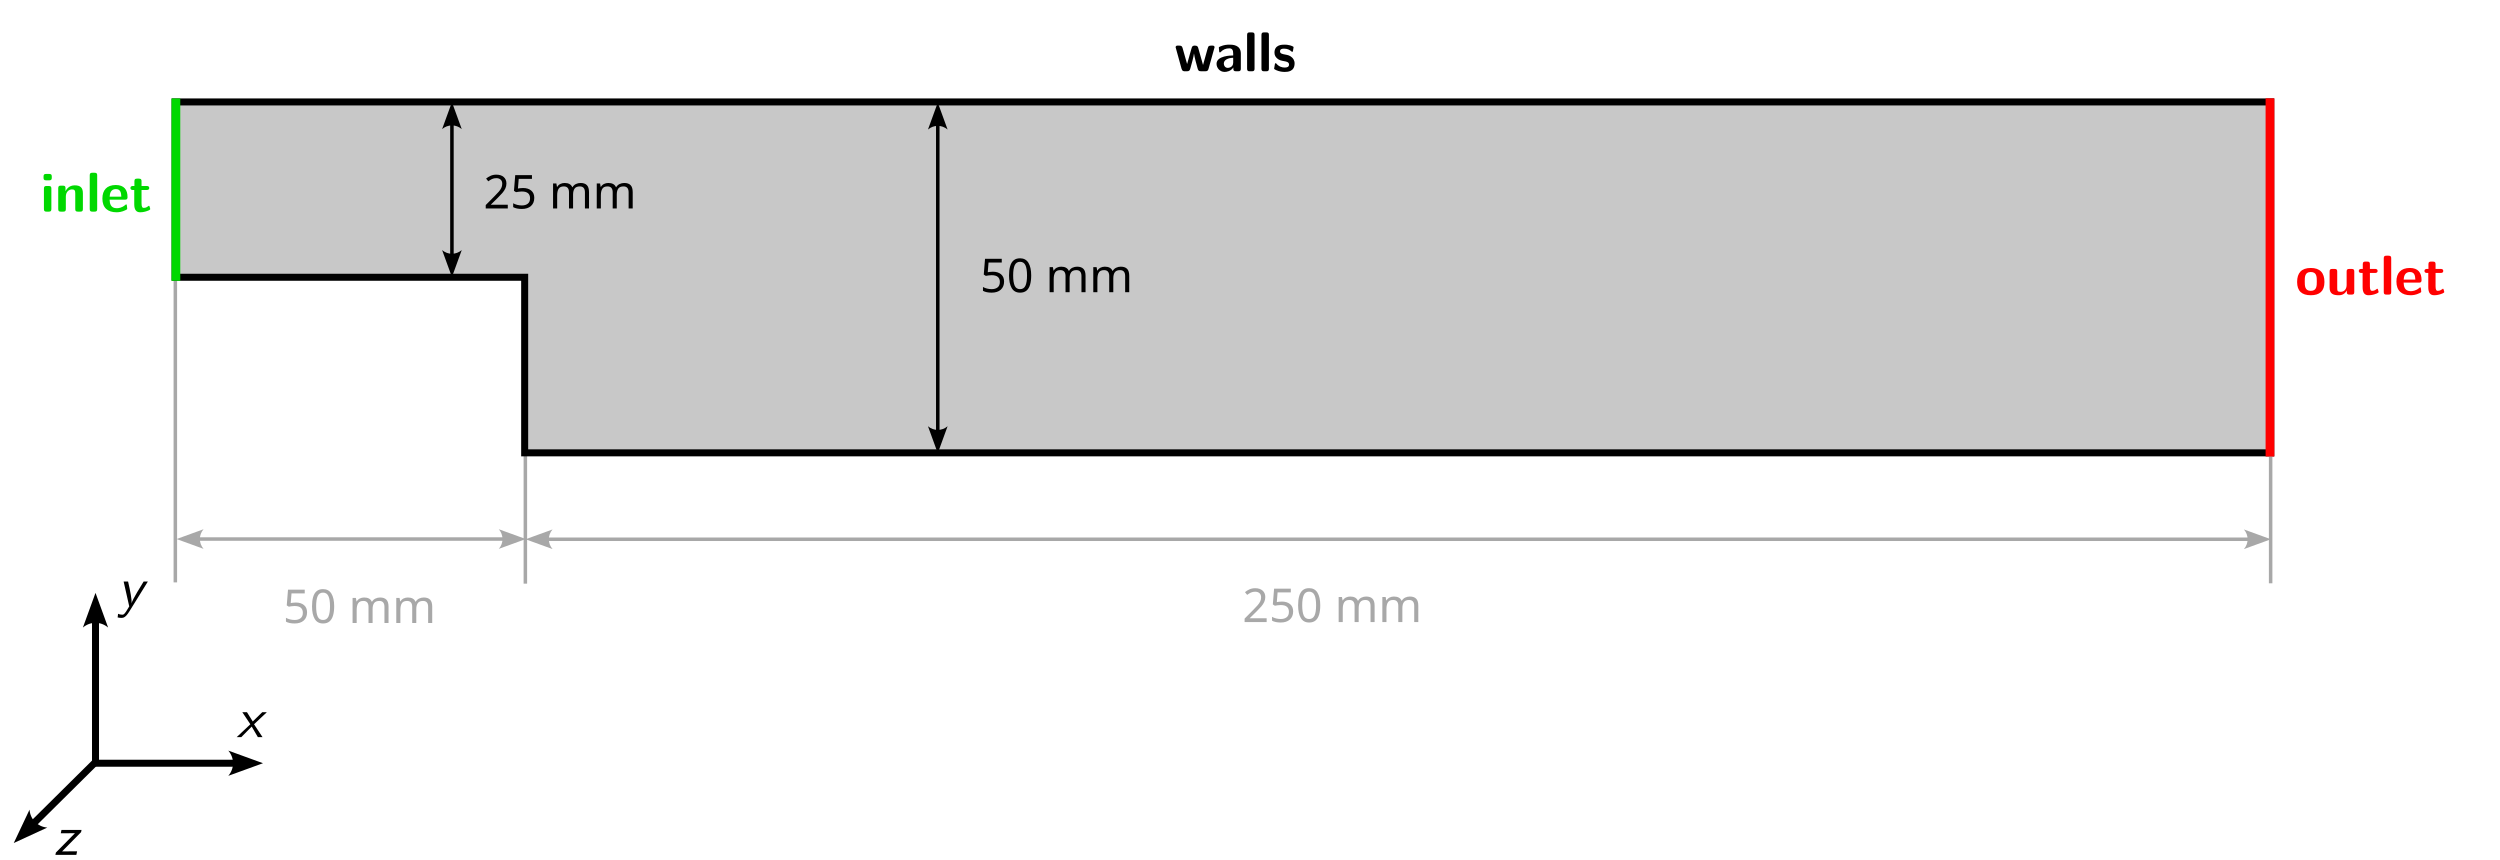
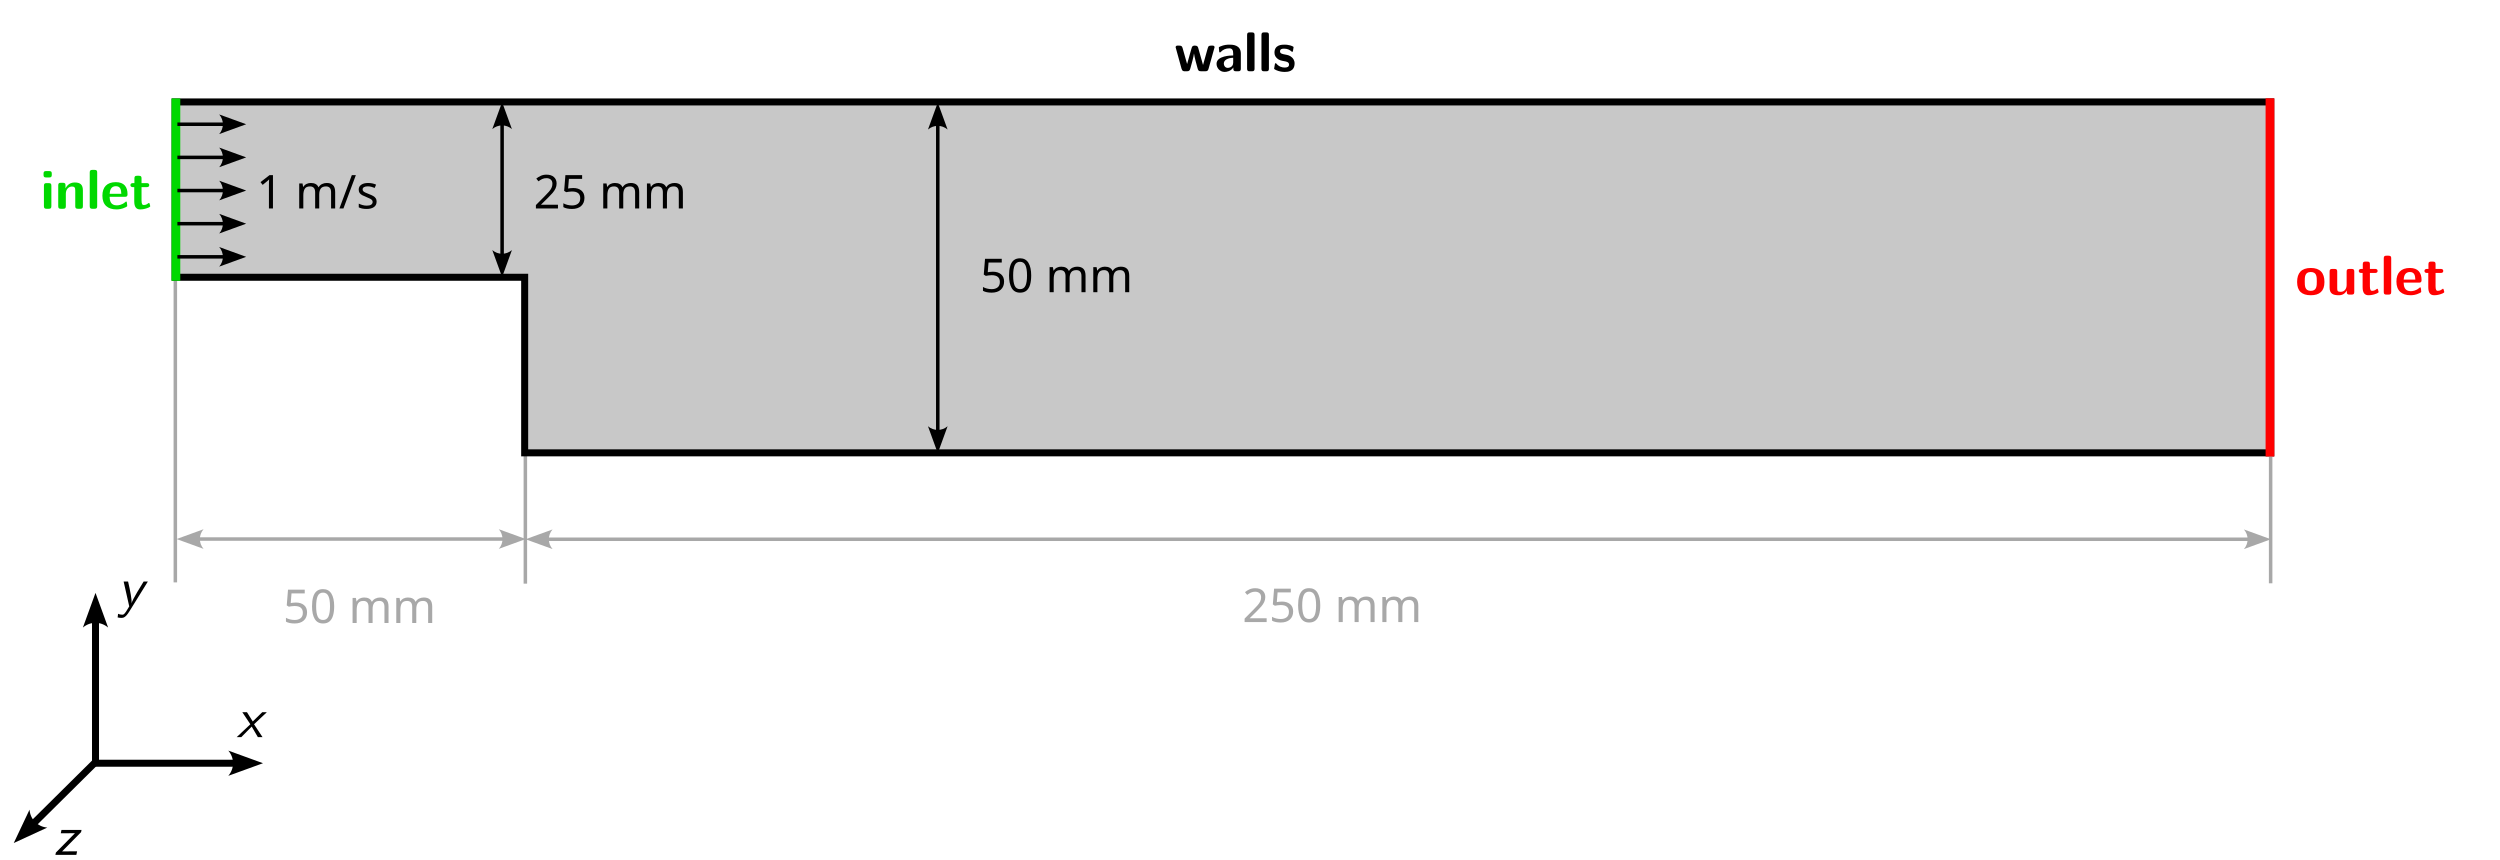
<svg xmlns="http://www.w3.org/2000/svg" version="1.1" id="svg2" width="14.861in" height="5.111in" viewBox="0 0 1426.656 490.667">
  <defs id="defs6">
    <marker style="overflow:visible" id="Arrow2" refX="0" refY="0" orient="auto-start-reverse" markerWidth="7.7" markerHeight="5.6" viewBox="0 0 7.7 5.6" preserveAspectRatio="xMidYMid">
      <path transform="scale(0.7)" d="M -2,-4 9,0 -2,4 c 2,-2.33 2,-5.66 0,-8 z" style="fill:context-stroke;fill-rule:evenodd;stroke:none" id="arrow2L" />
    </marker>
    <clipPath clipPathUnits="userSpaceOnUse" id="clipPath839">
      <rect style="fill:#ff0000;stroke:#ff0000;stroke-linecap:round;stroke-linejoin:round;paint-order:stroke fill markers" id="rect841" width="991.453" height="840.131" x="195.861" y="22.757" />
    </clipPath>
    <marker style="overflow:visible" id="Arrow2-8" refX="0" refY="0" orient="auto-start-reverse" markerWidth="6" markerHeight="3.6" viewBox="0 0 7.7 5.6" preserveAspectRatio="xMidYMid">
      <path transform="scale(0.7)" d="M -2,-4 9,0 -2,4 c 2,-2.33 2,-5.66 0,-8 z" style="fill:context-stroke;fill-rule:evenodd;stroke:none" id="arrow2L-9" />
    </marker>
  </defs>
  <g id="g8">
    <path style="fill:none;stroke:#a8a8a8;stroke-width:2;stroke-linecap:butt;stroke-linejoin:miter;stroke-dasharray:none;stroke-opacity:1" d="m 299.791,258.382 v 74.693" id="path806" />
    <path style="fill:none;stroke:#a8a8a8;stroke-width:2;stroke-linecap:butt;stroke-linejoin:miter;stroke-opacity:1;stroke-dasharray:none" d="M 100.043,158.176 V 332.358" id="path804" />
    <path style="fill:#c8c8c8;stroke:#000000;stroke-width:4;stroke-linecap:butt;stroke-linejoin:miter;stroke-opacity:1;fill-opacity:1;stroke-dasharray:none" d="M 99.923,158.228 V 58.176 H 1295.833 V 258.427 H 299.4 V 158.228 Z" id="path639" />
-     <path style="fill:none;stroke:#000000;stroke-width:2;stroke-linecap:butt;stroke-linejoin:miter;stroke-dasharray:none;stroke-opacity:1;marker-start:url(#Arrow2);marker-end:url(#Arrow2)" d="M 257.889,70.871 V 145.516" id="path800" />
+     <path style="fill:none;stroke:#000000;stroke-width:2;stroke-linecap:butt;stroke-linejoin:miter;stroke-dasharray:none;stroke-opacity:1;marker-start:url(#Arrow2);marker-end:url(#Arrow2)" d="M 286.523,70.871 V 145.516" id="path800" />
    <path style="fill:none;stroke:#000000;stroke-width:2;stroke-linecap:butt;stroke-linejoin:miter;stroke-dasharray:none;stroke-opacity:1;marker-start:url(#Arrow2);marker-end:url(#Arrow2)" d="M 535.151,71.125 V 246.046" id="path802" />
    <path style="fill:none;stroke:#a8a8a8;stroke-width:2;stroke-linecap:butt;stroke-linejoin:miter;stroke-opacity:1;stroke-dasharray:none" d="m 1295.783,258.578 v 74.292" id="path808" />
    <path style="fill:none;stroke:#a8a8a8;stroke-width:2;stroke-linecap:butt;stroke-linejoin:miter;stroke-dasharray:none;stroke-opacity:1;marker-start:url(#Arrow2);marker-end:url(#Arrow2)" d="M 1283.34,307.743 H 312.503" id="path810" />
    <path style="fill:none;stroke:#a8a8a8;stroke-width:2;stroke-linecap:butt;stroke-linejoin:miter;stroke-dasharray:none;stroke-opacity:1;marker-start:url(#Arrow2);marker-end:url(#Arrow2)" d="m 113.345,307.618 174.098,0" id="path812" />
    <text xml:space="preserve" style="font-style:normal;font-weight:normal;font-size:26.667px;line-height:1.25;font-family:sans-serif;fill:#a8a8a8;fill-opacity:1;stroke:none" x="161.485" y="355.538" id="text924">
      <tspan id="tspan922" x="161.485" y="355.538" style="font-size:26.667px;fill:#a8a8a8;fill-opacity:1">50 mm</tspan>
    </text>
    <text xml:space="preserve" style="font-style:normal;font-weight:normal;font-size:26.667px;line-height:1.25;font-family:sans-serif;fill:#a8a8a8;fill-opacity:1;stroke:none" x="708.962" y="354.986" id="text976">
      <tspan id="tspan974" x="708.962" y="354.986" style="font-size:26.667px;fill:#a8a8a8;fill-opacity:1">250 mm</tspan>
    </text>
    <text xml:space="preserve" style="font-style:normal;font-weight:normal;font-size:26.667px;line-height:1.25;font-family:sans-serif;fill:#000000;fill-opacity:1;stroke:none" x="559.253" y="166.744" id="text984">
      <tspan id="tspan982" x="559.253" y="166.744" style="font-size:26.667px">50 mm</tspan>
    </text>
-     <text xml:space="preserve" style="font-style:normal;font-weight:normal;font-size:26.667px;line-height:1.25;font-family:sans-serif;fill:#000000;fill-opacity:1;stroke:none" x="275.895" y="118.98" id="text988">
-       <tspan id="tspan986" x="275.895" y="118.98" style="font-size:26.667px">25 mm</tspan>
+     <text xml:space="preserve" style="font-style:normal;font-weight:normal;font-size:26.667px;line-height:1.25;font-family:sans-serif;fill:#000000;fill-opacity:1;stroke:none" x="304.53" y="118.98" id="text988">
+       <tspan id="tspan986" x="304.53" y="118.98" style="font-size:26.667px">25 mm</tspan>
    </text>
-     <text xml:space="preserve" style="font-style:normal;font-weight:normal;font-size:32px;line-height:1.25;font-family:sans-serif;fill:#00d800;fill-opacity:1;stroke:none" x="23.098" y="120.783" id="text992">
-       <tspan id="tspan990" x="23.098" y="120.783" style="font-style:normal;font-variant:normal;font-weight:bold;font-stretch:normal;font-size:32px;font-family:'Latin Modern Sans';-inkscape-font-specification:'Latin Modern Sans Bold';fill:#00d800;fill-opacity:1">inlet</tspan>
+     <text xml:space="preserve" style="font-style:normal;font-weight:normal;font-size:32px;line-height:1.25;font-family:sans-serif;fill:#00d800;fill-opacity:1;stroke:none" x="23.098" y="119.148" id="text992">
+       <tspan id="tspan990" x="23.098" y="119.148" style="font-style:normal;font-variant:normal;font-weight:bold;font-stretch:normal;font-size:32px;font-family:'Latin Modern Sans';-inkscape-font-specification:'Latin Modern Sans Bold';fill:#00d800;fill-opacity:1">inlet</tspan>
    </text>
    <text xml:space="preserve" style="font-style:normal;font-weight:normal;font-size:32px;line-height:1.25;font-family:sans-serif;fill:#000000;fill-opacity:1;stroke:none" x="670.105" y="40.682" id="text996">
      <tspan id="tspan994" x="670.105" y="40.682" style="font-style:normal;font-variant:normal;font-weight:bold;font-stretch:normal;font-size:32px;font-family:'Latin Modern Sans';-inkscape-font-specification:'Latin Modern Sans Bold'">walls</tspan>
    </text>
    <text xml:space="preserve" style="font-style:normal;font-weight:normal;font-size:32px;line-height:1.25;font-family:sans-serif;fill:#ff0000;fill-opacity:1;stroke:none" x="1309.907" y="168.125" id="text1000">
      <tspan id="tspan998" x="1309.907" y="168.125" style="font-style:normal;font-variant:normal;font-weight:bold;font-stretch:normal;font-size:32px;font-family:'Latin Modern Sans';-inkscape-font-specification:'Latin Modern Sans Bold';fill:#ff0000">outlet</tspan>
    </text>
    <path style="fill:none;stroke:#ff0000;stroke-width:5;stroke-linecap:butt;stroke-linejoin:miter;stroke-dasharray:none;stroke-opacity:1" d="m 1295.404,56.099 0,204.426" id="path16314" />
    <path style="fill:none;stroke:#00d800;stroke-width:5;stroke-linecap:butt;stroke-linejoin:miter;stroke-dasharray:none;stroke-opacity:1" d="m 100.362,56.179 0.008,104.082" id="path18530" />
    <path style="fill:none;stroke:#000000;stroke-width:4;stroke-linecap:round;stroke-linejoin:round;stroke-dasharray:none;stroke-opacity:1;marker-start:url(#Arrow2-8);marker-end:url(#Arrow2-8)" d="m 54.488,354.532 v 81.017 h 79.381" id="path814" />
    <text xml:space="preserve" style="font-style:normal;font-weight:normal;font-size:32px;line-height:1.25;font-family:sans-serif;fill:#000000;fill-opacity:1;stroke:none;stroke-linecap:round;stroke-linejoin:round" x="67.085" y="346.065" id="text870">
      <tspan id="tspan868" x="67.085" y="346.065" style="font-style:italic;font-variant:normal;font-weight:normal;font-stretch:normal;font-size:32px;font-family:'Latin Modern Sans';-inkscape-font-specification:'Latin Modern Sans Italic';stroke-linecap:round;stroke-linejoin:round">y</tspan>
    </text>
    <text xml:space="preserve" style="font-style:normal;font-weight:normal;font-size:32px;line-height:1.25;font-family:sans-serif;fill:#000000;fill-opacity:1;stroke:none;stroke-linecap:round;stroke-linejoin:round" x="135.07" y="420.651" id="text972">
      <tspan id="tspan970" x="135.07" y="420.651" style="font-style:italic;font-variant:normal;font-weight:normal;font-stretch:normal;font-size:32px;font-family:'Latin Modern Sans';-inkscape-font-specification:'Latin Modern Sans Italic';stroke-linecap:round;stroke-linejoin:round">x</tspan>
    </text>
    <path style="fill:none;stroke:#000000;stroke-width:4;stroke-linecap:butt;stroke-linejoin:bevel;stroke-dasharray:none;stroke-dashoffset:0;stroke-opacity:1;marker-end:url(#Arrow2-8)" d="M 55.193,434.189 19.346,469.694" id="path45480" />
    <text xml:space="preserve" style="font-style:normal;font-weight:normal;font-size:32px;line-height:1.25;font-family:sans-serif;fill:#000000;fill-opacity:1;stroke:none;stroke-linecap:round;stroke-linejoin:round" x="30.702" y="487.838" id="text47371">
      <tspan id="tspan47369" x="30.702" y="487.838" style="font-style:italic;font-variant:normal;font-weight:normal;font-stretch:normal;font-size:32px;font-family:'Latin Modern Sans';-inkscape-font-specification:'Latin Modern Sans Italic';stroke-linecap:round;stroke-linejoin:round">z</tspan>
    </text>
+     <path style="fill:none;stroke:#000000;stroke-width:2;stroke-linecap:butt;stroke-linejoin:miter;stroke-dasharray:none;stroke-opacity:1;marker-end:url(#Arrow2)" d="m 101.212,70.904 h 26.665" id="path337" />
+     <path style="fill:none;stroke:#000000;stroke-width:2;stroke-linecap:butt;stroke-linejoin:miter;stroke-dasharray:none;stroke-opacity:1;marker-end:url(#Arrow2)" d="m 101.212,89.819 h 26.665" id="path954" />
+     <path style="fill:none;stroke:#000000;stroke-width:2;stroke-linecap:butt;stroke-linejoin:miter;stroke-dasharray:none;stroke-opacity:1;marker-end:url(#Arrow2)" d="m 101.212,108.735 h 26.665" id="path956" />
+     <path style="fill:none;stroke:#000000;stroke-width:2;stroke-linecap:butt;stroke-linejoin:miter;stroke-dasharray:none;stroke-opacity:1;marker-end:url(#Arrow2)" d="m 101.212,127.65 h 26.665" id="path958" />
+     <path style="fill:none;stroke:#000000;stroke-width:2;stroke-linecap:butt;stroke-linejoin:miter;stroke-dasharray:none;stroke-opacity:1;marker-end:url(#Arrow2)" d="m 101.212,146.566 h 26.665" id="path960" />
+     <text xml:space="preserve" style="font-style:normal;font-weight:normal;font-size:26.667px;line-height:1.25;font-family:sans-serif;fill:#000000;fill-opacity:1;stroke:none" x="146.284" y="118.98" id="text964">
+       <tspan id="tspan962" x="146.284" y="118.98" style="font-size:26.667px">1 m/s</tspan>
+     </text>
  </g>
</svg>
